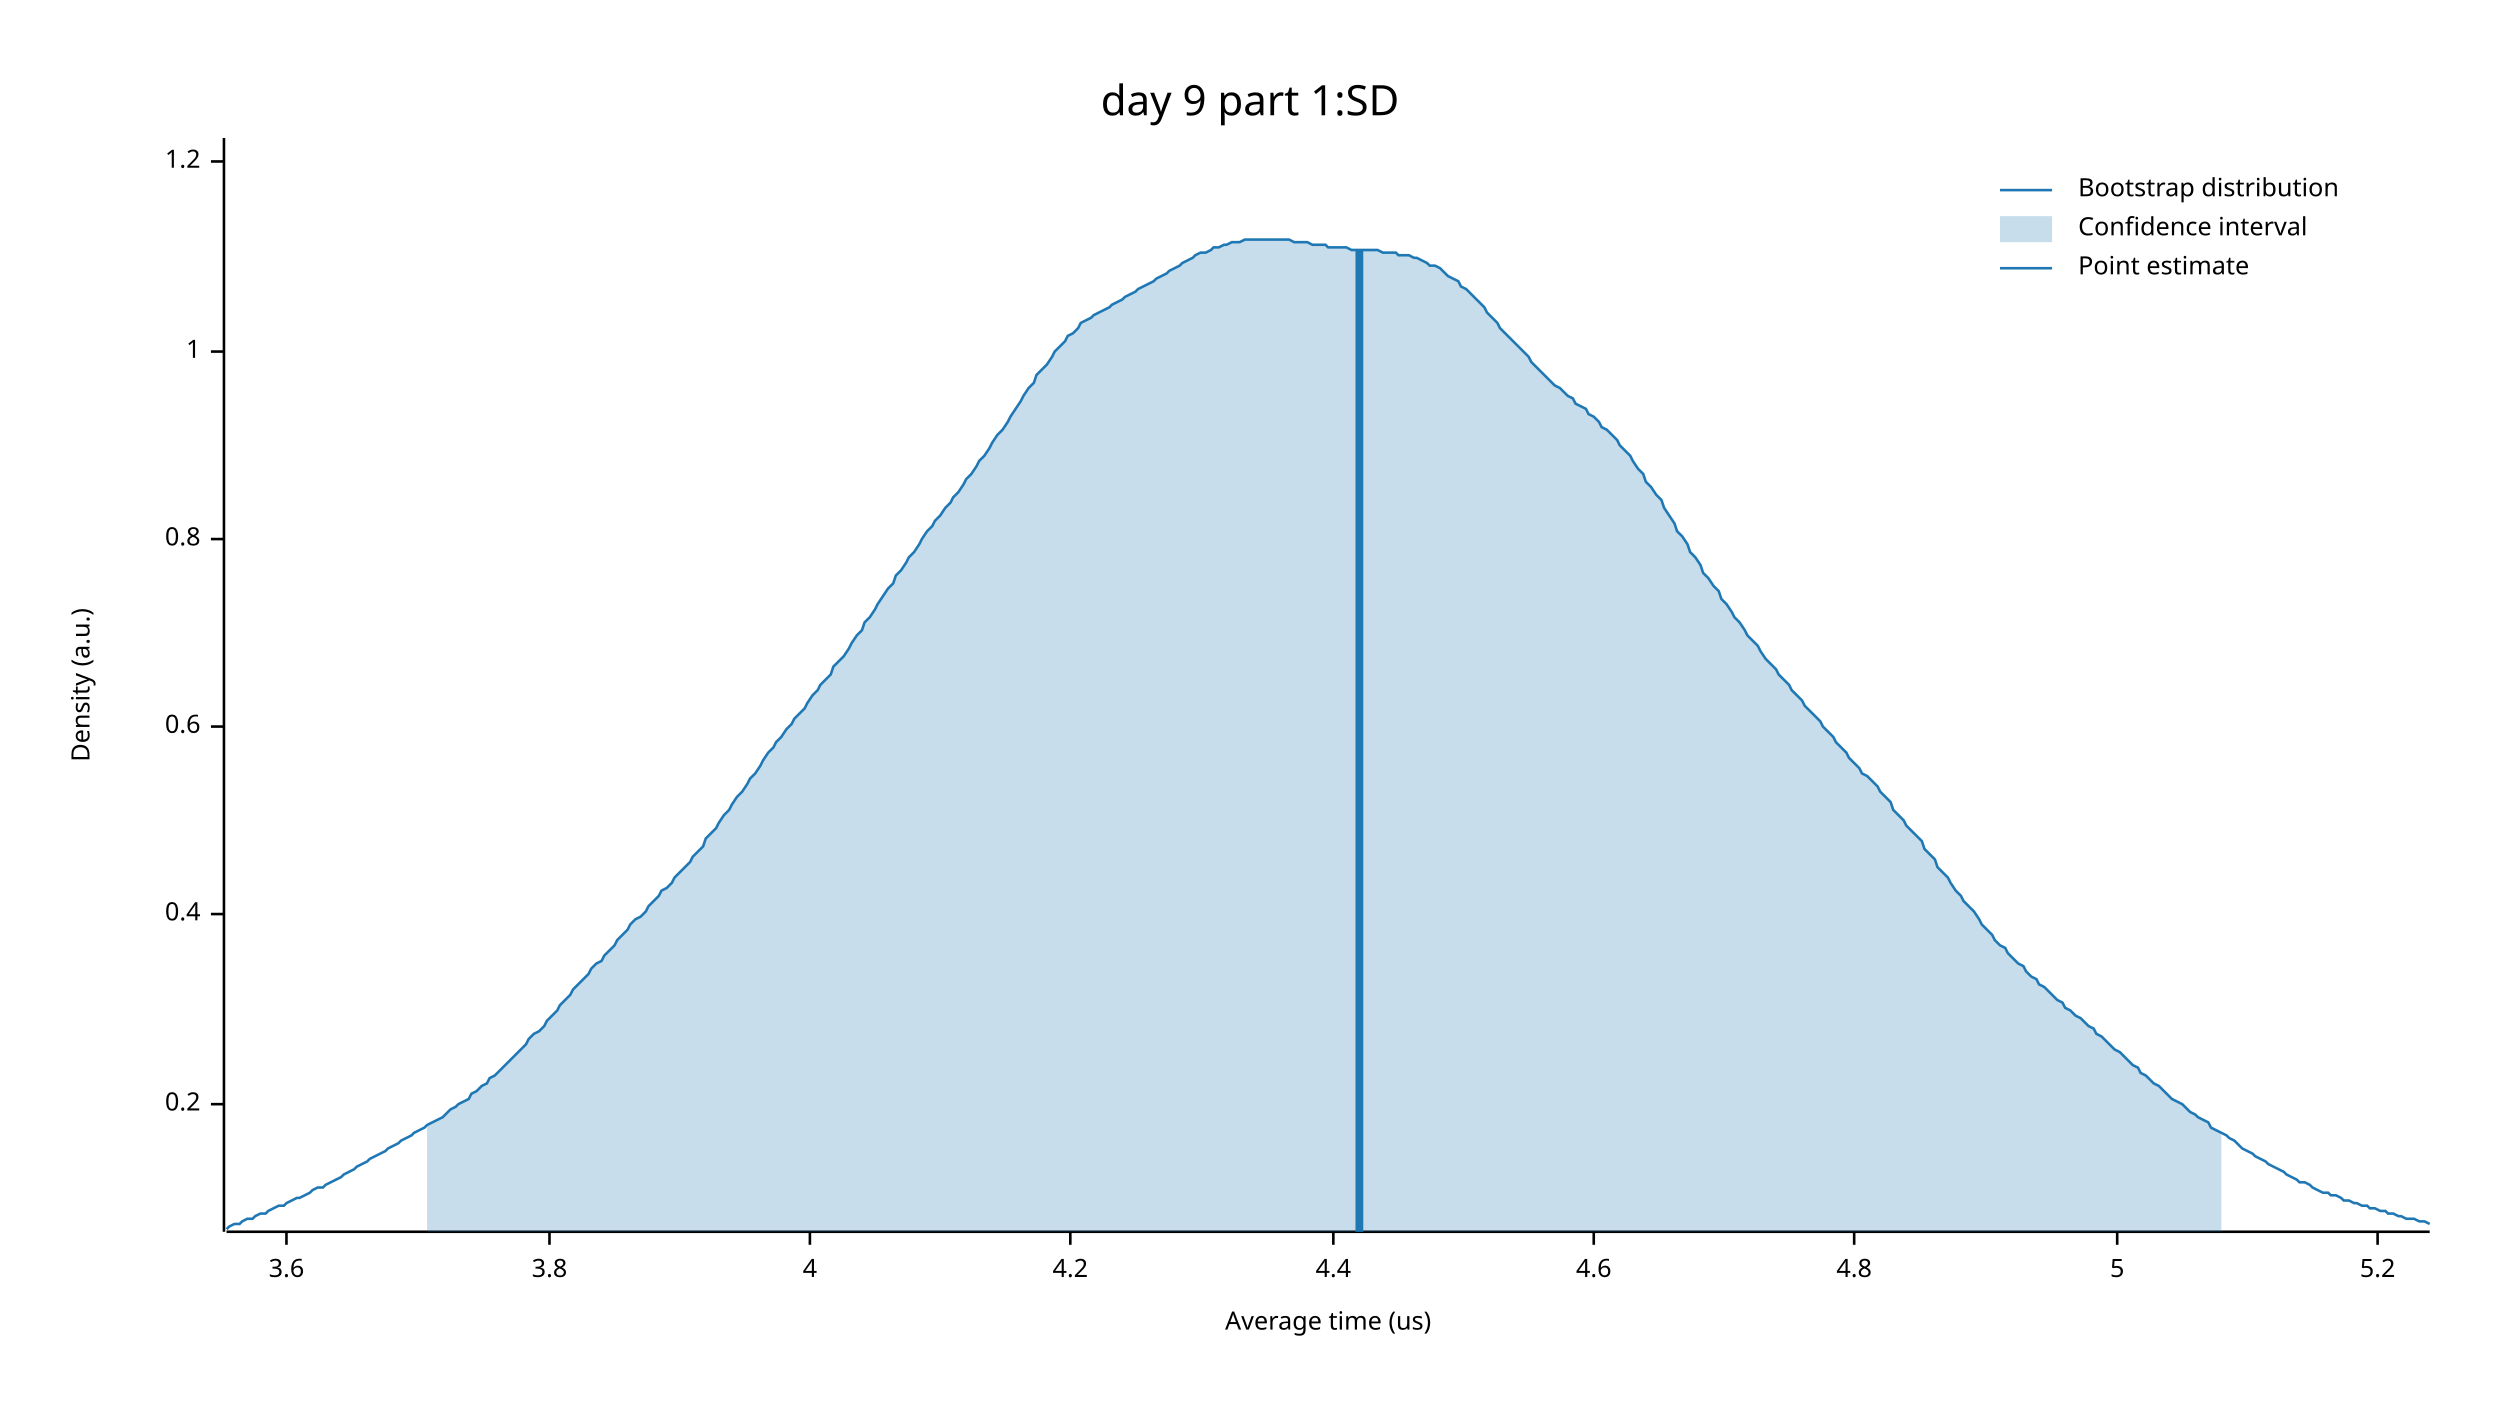
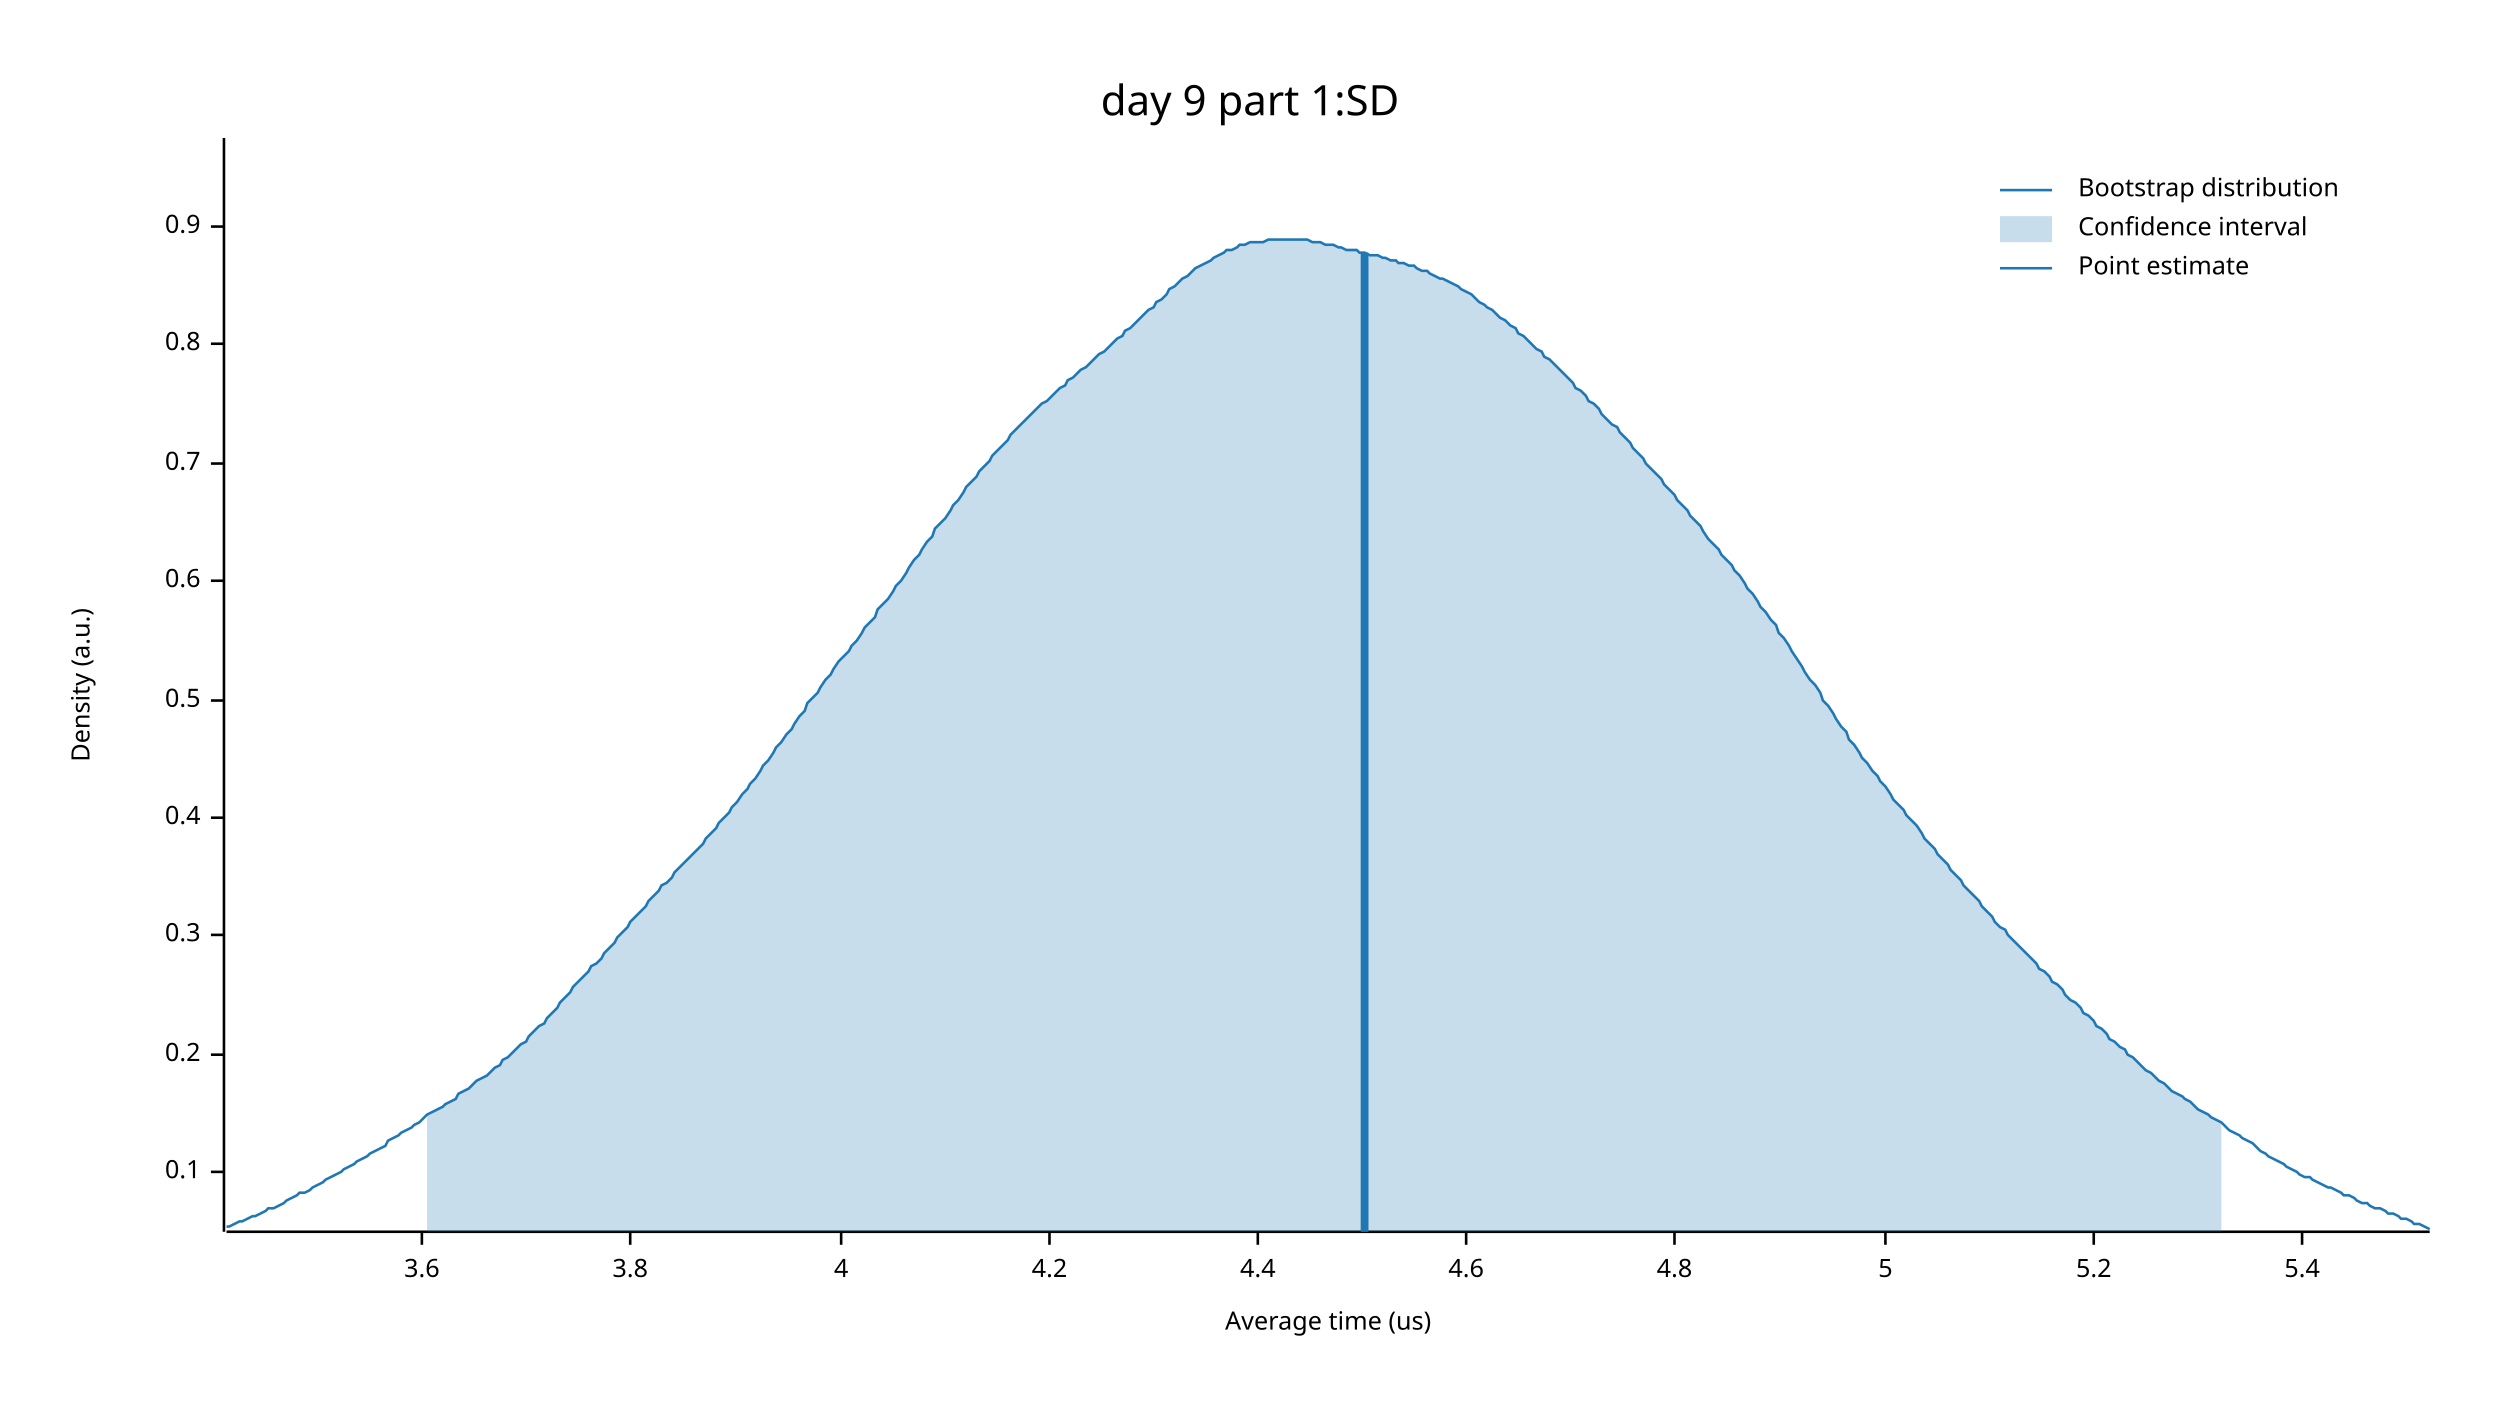
<svg xmlns="http://www.w3.org/2000/svg" width="960" height="540" viewBox="0 0 960 540">
  <text x="480" y="32" dy="0.76em" text-anchor="middle" font-family="sans-serif" font-size="16.129" opacity="1" fill="#000000">
day 9 part 1:SD
</text>
  <text x="27" y="263" dy="0.76em" text-anchor="middle" font-family="sans-serif" font-size="9.677" opacity="1" fill="#000000" transform="rotate(270, 27, 263)">
Density (a.u.)
</text>
  <text x="510" y="513" dy="-0.5ex" text-anchor="middle" font-family="sans-serif" font-size="9.677" opacity="1" fill="#000000">
Average time (us)
</text>
  <polyline fill="none" opacity="1" stroke="#000000" stroke-width="1" points="86,53 86,473 " />
-   <text x="77" y="424" dy="0.5ex" text-anchor="end" font-family="sans-serif" font-size="9.677" opacity="1" fill="#000000">
+   <text x="77" y="450" dy="0.5ex" text-anchor="end" font-family="sans-serif" font-size="9.677" opacity="1" fill="#000000">
+ 0.1
+ </text>
+   <polyline fill="none" opacity="1" stroke="#000000" stroke-width="1" points="81,450 86,450 " />
+   <text x="77" y="405" dy="0.5ex" text-anchor="end" font-family="sans-serif" font-size="9.677" opacity="1" fill="#000000">
0.2
</text>
-   <polyline fill="none" opacity="1" stroke="#000000" stroke-width="1" points="81,424 86,424 " />
-   <text x="77" y="351" dy="0.5ex" text-anchor="end" font-family="sans-serif" font-size="9.677" opacity="1" fill="#000000">
+   <polyline fill="none" opacity="1" stroke="#000000" stroke-width="1" points="81,405 86,405 " />
+   <text x="77" y="359" dy="0.5ex" text-anchor="end" font-family="sans-serif" font-size="9.677" opacity="1" fill="#000000">
+ 0.3
+ </text>
+   <polyline fill="none" opacity="1" stroke="#000000" stroke-width="1" points="81,359 86,359 " />
+   <text x="77" y="314" dy="0.5ex" text-anchor="end" font-family="sans-serif" font-size="9.677" opacity="1" fill="#000000">
0.4
</text>
-   <polyline fill="none" opacity="1" stroke="#000000" stroke-width="1" points="81,351 86,351 " />
-   <text x="77" y="279" dy="0.5ex" text-anchor="end" font-family="sans-serif" font-size="9.677" opacity="1" fill="#000000">
+   <polyline fill="none" opacity="1" stroke="#000000" stroke-width="1" points="81,314 86,314 " />
+   <text x="77" y="269" dy="0.5ex" text-anchor="end" font-family="sans-serif" font-size="9.677" opacity="1" fill="#000000">
+ 0.5
+ </text>
+   <polyline fill="none" opacity="1" stroke="#000000" stroke-width="1" points="81,269 86,269 " />
+   <text x="77" y="223" dy="0.5ex" text-anchor="end" font-family="sans-serif" font-size="9.677" opacity="1" fill="#000000">
0.6
</text>
-   <polyline fill="none" opacity="1" stroke="#000000" stroke-width="1" points="81,279 86,279 " />
-   <text x="77" y="207" dy="0.5ex" text-anchor="end" font-family="sans-serif" font-size="9.677" opacity="1" fill="#000000">
+   <polyline fill="none" opacity="1" stroke="#000000" stroke-width="1" points="81,223 86,223 " />
+   <text x="77" y="178" dy="0.5ex" text-anchor="end" font-family="sans-serif" font-size="9.677" opacity="1" fill="#000000">
+ 0.7
+ </text>
+   <polyline fill="none" opacity="1" stroke="#000000" stroke-width="1" points="81,178 86,178 " />
+   <text x="77" y="132" dy="0.5ex" text-anchor="end" font-family="sans-serif" font-size="9.677" opacity="1" fill="#000000">
0.8
</text>
-   <polyline fill="none" opacity="1" stroke="#000000" stroke-width="1" points="81,207 86,207 " />
-   <text x="77" y="135" dy="0.5ex" text-anchor="end" font-family="sans-serif" font-size="9.677" opacity="1" fill="#000000">
- 1
+   <polyline fill="none" opacity="1" stroke="#000000" stroke-width="1" points="81,132 86,132 " />
+   <text x="77" y="87" dy="0.5ex" text-anchor="end" font-family="sans-serif" font-size="9.677" opacity="1" fill="#000000">
+ 0.9
</text>
-   <polyline fill="none" opacity="1" stroke="#000000" stroke-width="1" points="81,135 86,135 " />
-   <text x="77" y="62" dy="0.5ex" text-anchor="end" font-family="sans-serif" font-size="9.677" opacity="1" fill="#000000">
- 1.2
- </text>
-   <polyline fill="none" opacity="1" stroke="#000000" stroke-width="1" points="81,62 86,62 " />
+   <polyline fill="none" opacity="1" stroke="#000000" stroke-width="1" points="81,87 86,87 " />
  <polyline fill="none" opacity="1" stroke="#000000" stroke-width="1" points="87,473 933,473 " />
-   <text x="110" y="483" dy="0.76em" text-anchor="middle" font-family="sans-serif" font-size="9.677" opacity="1" fill="#000000">
+   <text x="162" y="483" dy="0.76em" text-anchor="middle" font-family="sans-serif" font-size="9.677" opacity="1" fill="#000000">
3.6
</text>
-   <polyline fill="none" opacity="1" stroke="#000000" stroke-width="1" points="110,473 110,478 " />
-   <text x="211" y="483" dy="0.76em" text-anchor="middle" font-family="sans-serif" font-size="9.677" opacity="1" fill="#000000">
+   <polyline fill="none" opacity="1" stroke="#000000" stroke-width="1" points="162,473 162,478 " />
+   <text x="242" y="483" dy="0.76em" text-anchor="middle" font-family="sans-serif" font-size="9.677" opacity="1" fill="#000000">
3.8
</text>
-   <polyline fill="none" opacity="1" stroke="#000000" stroke-width="1" points="211,473 211,478 " />
-   <text x="311" y="483" dy="0.76em" text-anchor="middle" font-family="sans-serif" font-size="9.677" opacity="1" fill="#000000">
+   <polyline fill="none" opacity="1" stroke="#000000" stroke-width="1" points="242,473 242,478 " />
+   <text x="323" y="483" dy="0.76em" text-anchor="middle" font-family="sans-serif" font-size="9.677" opacity="1" fill="#000000">
4
</text>
-   <polyline fill="none" opacity="1" stroke="#000000" stroke-width="1" points="311,473 311,478 " />
-   <text x="411" y="483" dy="0.76em" text-anchor="middle" font-family="sans-serif" font-size="9.677" opacity="1" fill="#000000">
+   <polyline fill="none" opacity="1" stroke="#000000" stroke-width="1" points="323,473 323,478 " />
+   <text x="403" y="483" dy="0.76em" text-anchor="middle" font-family="sans-serif" font-size="9.677" opacity="1" fill="#000000">
4.2
</text>
-   <polyline fill="none" opacity="1" stroke="#000000" stroke-width="1" points="411,473 411,478 " />
-   <text x="512" y="483" dy="0.76em" text-anchor="middle" font-family="sans-serif" font-size="9.677" opacity="1" fill="#000000">
+   <polyline fill="none" opacity="1" stroke="#000000" stroke-width="1" points="403,473 403,478 " />
+   <text x="483" y="483" dy="0.76em" text-anchor="middle" font-family="sans-serif" font-size="9.677" opacity="1" fill="#000000">
4.4
</text>
-   <polyline fill="none" opacity="1" stroke="#000000" stroke-width="1" points="512,473 512,478 " />
-   <text x="612" y="483" dy="0.76em" text-anchor="middle" font-family="sans-serif" font-size="9.677" opacity="1" fill="#000000">
+   <polyline fill="none" opacity="1" stroke="#000000" stroke-width="1" points="483,473 483,478 " />
+   <text x="563" y="483" dy="0.76em" text-anchor="middle" font-family="sans-serif" font-size="9.677" opacity="1" fill="#000000">
4.6
</text>
-   <polyline fill="none" opacity="1" stroke="#000000" stroke-width="1" points="612,473 612,478 " />
-   <text x="712" y="483" dy="0.76em" text-anchor="middle" font-family="sans-serif" font-size="9.677" opacity="1" fill="#000000">
+   <polyline fill="none" opacity="1" stroke="#000000" stroke-width="1" points="563,473 563,478 " />
+   <text x="643" y="483" dy="0.76em" text-anchor="middle" font-family="sans-serif" font-size="9.677" opacity="1" fill="#000000">
4.8
</text>
-   <polyline fill="none" opacity="1" stroke="#000000" stroke-width="1" points="712,473 712,478 " />
-   <text x="813" y="483" dy="0.76em" text-anchor="middle" font-family="sans-serif" font-size="9.677" opacity="1" fill="#000000">
+   <polyline fill="none" opacity="1" stroke="#000000" stroke-width="1" points="643,473 643,478 " />
+   <text x="724" y="483" dy="0.76em" text-anchor="middle" font-family="sans-serif" font-size="9.677" opacity="1" fill="#000000">
5
</text>
-   <polyline fill="none" opacity="1" stroke="#000000" stroke-width="1" points="813,473 813,478 " />
-   <text x="913" y="483" dy="0.76em" text-anchor="middle" font-family="sans-serif" font-size="9.677" opacity="1" fill="#000000">
+   <polyline fill="none" opacity="1" stroke="#000000" stroke-width="1" points="724,473 724,478 " />
+   <text x="804" y="483" dy="0.76em" text-anchor="middle" font-family="sans-serif" font-size="9.677" opacity="1" fill="#000000">
5.2
</text>
-   <polyline fill="none" opacity="1" stroke="#000000" stroke-width="1" points="913,473 913,478 " />
-   <polyline fill="none" opacity="1" stroke="#1F78B4" stroke-width="1" points="87,472 88,471 90,470 92,470 93,469 95,468 97,468 98,467 100,466 102,466 103,465 105,464 107,463 109,463 110,462 112,461 114,460 115,460 117,459 119,458 120,457 122,456 124,456 125,455 127,454 129,453 131,452 132,451 134,450 136,449 137,448 139,447 141,446 142,445 144,444 146,443 148,442 149,441 151,440 153,439 154,438 156,437 158,436 159,435 161,434 163,433 164,432 166,431 168,430 170,429 171,428 173,426 175,425 176,424 178,423 180,422 181,420 183,419 185,417 187,416 188,414 190,413 192,411 193,410 195,408 197,406 198,405 200,403 202,401 203,399 205,397 207,396 209,394 210,392 212,390 214,388 215,386 217,384 219,382 220,380 222,378 224,376 226,374 227,372 229,370 231,369 232,367 234,365 236,363 237,361 239,359 241,357 242,355 244,353 246,352 248,350 249,348 251,346 253,344 254,342 256,341 258,339 259,337 261,335 263,333 265,331 266,329 268,327 270,325 271,322 273,320 275,318 276,316 278,313 280,311 281,309 283,306 285,304 287,301 288,299 290,297 292,294 293,292 295,289 297,287 298,285 300,283 302,280 304,278 305,276 307,274 309,272 310,270 312,267 314,265 315,263 317,261 319,259 320,256 322,254 324,252 326,249 327,247 329,244 331,242 332,239 334,237 336,234 337,232 339,229 341,226 343,224 344,221 346,219 348,216 349,214 351,212 353,209 354,207 356,204 358,202 359,200 361,198 363,195 365,193 366,191 368,189 370,186 371,184 373,182 375,179 376,177 378,175 380,172 381,170 383,167 385,165 387,162 388,160 390,157 392,154 393,152 395,149 397,147 398,144 400,142 402,140 404,137 405,135 407,133 409,131 410,129 412,128 414,126 415,124 417,123 419,122 420,121 422,120 424,119 426,118 427,117 429,116 431,115 432,114 434,113 436,112 437,111 439,110 441,109 443,108 444,107 446,106 448,105 449,104 451,103 453,102 454,101 456,100 458,99 459,98 461,97 463,97 465,96 466,95 468,95 470,94 471,94 473,93 475,93 476,93 478,92 480,92 482,92 483,92 485,92 487,92 488,92 490,92 492,92 493,92 495,92 497,93 498,93 500,93 502,93 504,94 505,94 507,94 509,94 510,95 512,95 514,95 515,95 517,95 519,96 521,96 522,96 524,96 526,96 527,96 529,96 531,97 532,97 534,97 536,97 537,98 539,98 541,98 543,99 544,99 546,100 548,101 549,102 551,102 553,103 554,104 556,106 558,107 560,108 561,110 563,111 565,113 566,114 568,116 570,118 571,120 573,122 575,124 576,126 578,128 580,130 582,132 583,133 585,135 587,137 588,139 590,141 592,143 593,144 595,146 597,148 599,149 600,150 602,152 604,153 605,155 607,156 609,157 610,159 612,160 614,162 615,164 617,165 619,167 621,169 622,171 624,173 626,175 627,177 629,180 631,182 632,185 634,187 636,190 638,192 639,195 641,198 643,201 644,204 646,206 648,209 649,212 651,214 653,217 654,220 656,222 658,225 660,227 661,230 663,232 665,235 666,237 668,239 670,242 671,244 673,246 675,248 676,250 678,253 680,255 682,257 683,259 685,261 687,263 688,265 690,267 692,269 693,271 695,273 697,275 699,277 700,279 702,281 704,283 705,285 707,287 709,289 710,291 712,293 714,295 715,297 717,298 719,300 721,302 722,304 724,306 726,308 727,311 729,313 731,315 732,317 734,319 736,321 738,323 739,326 741,328 743,330 744,333 746,335 748,337 749,339 751,342 753,344 754,346 756,348 758,350 760,353 761,355 763,357 765,359 766,361 768,363 770,364 771,366 773,368 775,370 777,371 778,373 780,375 782,376 783,378 785,379 787,381 788,382 790,384 792,385 793,387 795,388 797,390 799,391 800,392 802,394 804,395 805,397 807,398 809,400 810,401 812,403 814,404 816,406 817,407 819,409 821,410 822,412 824,413 826,415 827,416 829,417 831,419 832,420 834,422 836,423 838,424 839,425 841,427 843,428 844,429 846,430 848,431 849,433 851,434 853,435 855,436 856,437 858,438 860,440 861,441 863,442 865,443 866,444 868,445 870,446 871,447 873,448 875,449 877,450 878,451 880,452 882,453 883,454 885,454 887,455 888,456 890,457 892,458 894,458 895,459 897,459 899,460 900,461 902,461 904,462 905,462 907,463 909,463 910,464 912,464 914,465 916,465 917,466 919,466 921,467 922,467 924,468 926,468 927,468 929,469 931,469 933,470 " />
-   <polygon opacity="0.25" fill="#1F78B4" points="164,432 166,431 168,430 170,429 171,428 173,426 175,425 176,424 178,423 180,422 181,420 183,419 185,417 187,416 188,414 190,413 192,411 193,410 195,408 197,406 198,405 200,403 202,401 203,399 205,397 207,396 209,394 210,392 212,390 214,388 215,386 217,384 219,382 220,380 222,378 224,376 226,374 227,372 229,370 231,369 232,367 234,365 236,363 237,361 239,359 241,357 242,355 244,353 246,352 248,350 249,348 251,346 253,344 254,342 256,341 258,339 259,337 261,335 263,333 265,331 266,329 268,327 270,325 271,322 273,320 275,318 276,316 278,313 280,311 281,309 283,306 285,304 287,301 288,299 290,297 292,294 293,292 295,289 297,287 298,285 300,283 302,280 304,278 305,276 307,274 309,272 310,270 312,267 314,265 315,263 317,261 319,259 320,256 322,254 324,252 326,249 327,247 329,244 331,242 332,239 334,237 336,234 337,232 339,229 341,226 343,224 344,221 346,219 348,216 349,214 351,212 353,209 354,207 356,204 358,202 359,200 361,198 363,195 365,193 366,191 368,189 370,186 371,184 373,182 375,179 376,177 378,175 380,172 381,170 383,167 385,165 387,162 388,160 390,157 392,154 393,152 395,149 397,147 398,144 400,142 402,140 404,137 405,135 407,133 409,131 410,129 412,128 414,126 415,124 417,123 419,122 420,121 422,120 424,119 426,118 427,117 429,116 431,115 432,114 434,113 436,112 437,111 439,110 441,109 443,108 444,107 446,106 448,105 449,104 451,103 453,102 454,101 456,100 458,99 459,98 461,97 463,97 465,96 466,95 468,95 470,94 471,94 473,93 475,93 476,93 478,92 480,92 482,92 483,92 485,92 487,92 488,92 490,92 492,92 493,92 495,92 497,93 498,93 500,93 502,93 504,94 505,94 507,94 509,94 510,95 512,95 514,95 515,95 517,95 519,96 521,96 522,96 524,96 526,96 527,96 529,96 531,97 532,97 534,97 536,97 537,98 539,98 541,98 543,99 544,99 546,100 548,101 549,102 551,102 553,103 554,104 556,106 558,107 560,108 561,110 563,111 565,113 566,114 568,116 570,118 571,120 573,122 575,124 576,126 578,128 580,130 582,132 583,133 585,135 587,137 588,139 590,141 592,143 593,144 595,146 597,148 599,149 600,150 602,152 604,153 605,155 607,156 609,157 610,159 612,160 614,162 615,164 617,165 619,167 621,169 622,171 624,173 626,175 627,177 629,180 631,182 632,185 634,187 636,190 638,192 639,195 641,198 643,201 644,204 646,206 648,209 649,212 651,214 653,217 654,220 656,222 658,225 660,227 661,230 663,232 665,235 666,237 668,239 670,242 671,244 673,246 675,248 676,250 678,253 680,255 682,257 683,259 685,261 687,263 688,265 690,267 692,269 693,271 695,273 697,275 699,277 700,279 702,281 704,283 705,285 707,287 709,289 710,291 712,293 714,295 715,297 717,298 719,300 721,302 722,304 724,306 726,308 727,311 729,313 731,315 732,317 734,319 736,321 738,323 739,326 741,328 743,330 744,333 746,335 748,337 749,339 751,342 753,344 754,346 756,348 758,350 760,353 761,355 763,357 765,359 766,361 768,363 770,364 771,366 773,368 775,370 777,371 778,373 780,375 782,376 783,378 785,379 787,381 788,382 790,384 792,385 793,387 795,388 797,390 799,391 800,392 802,394 804,395 805,397 807,398 809,400 810,401 812,403 814,404 816,406 817,407 819,409 821,410 822,412 824,413 826,415 827,416 829,417 831,419 832,420 834,422 836,423 838,424 839,425 841,427 843,428 844,429 846,430 848,431 849,433 851,434 853,435 853,473 164,473 " />
-   <polyline fill="none" opacity="1" stroke="#1F78B4" stroke-width="3" points="522,473 522,96 " />
+   <polyline fill="none" opacity="1" stroke="#000000" stroke-width="1" points="804,473 804,478 " />
+   <text x="884" y="483" dy="0.76em" text-anchor="middle" font-family="sans-serif" font-size="9.677" opacity="1" fill="#000000">
+ 5.4
+ </text>
+   <polyline fill="none" opacity="1" stroke="#000000" stroke-width="1" points="884,473 884,478 " />
+   <polyline fill="none" opacity="1" stroke="#1F78B4" stroke-width="1" points="87,471 88,471 90,470 92,469 93,469 95,468 97,467 98,467 100,466 102,465 103,464 105,464 107,463 109,462 110,461 112,460 114,459 115,458 117,458 119,457 120,456 122,455 124,454 125,453 127,452 129,451 131,450 132,449 134,448 136,447 137,446 139,445 141,444 142,443 144,442 146,441 148,440 149,438 151,437 153,436 154,435 156,434 158,433 159,432 161,431 163,429 164,428 166,427 168,426 170,425 171,424 173,423 175,422 176,420 178,419 180,418 181,417 183,415 185,414 187,413 188,412 190,410 192,409 193,407 195,406 197,404 198,403 200,401 202,400 203,398 205,396 207,394 209,393 210,391 212,389 214,387 215,385 217,383 219,381 220,379 222,377 224,375 226,373 227,371 229,370 231,368 232,366 234,364 236,362 237,360 239,358 241,356 242,354 244,352 246,350 248,348 249,346 251,344 253,342 254,340 256,339 258,337 259,335 261,333 263,331 265,329 266,328 268,326 270,324 271,322 273,320 275,318 276,316 278,314 280,312 281,310 283,308 285,305 287,303 288,301 290,299 292,296 293,294 295,292 297,289 298,287 300,285 302,282 304,280 305,278 307,275 309,273 310,270 312,268 314,266 315,264 317,261 319,259 320,257 322,254 324,252 326,250 327,248 329,246 331,243 332,241 334,239 336,237 337,234 339,232 341,230 343,227 344,225 346,223 348,220 349,218 351,215 353,213 354,211 356,208 358,206 359,203 361,201 363,199 365,196 366,194 368,192 370,189 371,187 373,185 375,183 376,181 378,179 380,177 381,175 383,173 385,171 387,169 388,167 390,165 392,163 393,162 395,160 397,158 398,157 400,155 402,154 404,152 405,151 407,149 409,148 410,146 412,145 414,143 415,142 417,141 419,139 420,138 422,136 424,135 426,133 427,132 429,130 431,129 432,127 434,126 436,124 437,123 439,121 441,119 443,118 444,116 446,115 448,113 449,111 451,110 453,108 454,107 456,106 458,104 459,103 461,102 463,101 465,100 466,99 468,98 470,97 471,96 473,96 475,95 476,94 478,94 480,93 482,93 483,93 485,93 487,92 488,92 490,92 492,92 493,92 495,92 497,92 498,92 500,92 502,92 504,93 505,93 507,93 509,94 510,94 512,94 514,95 515,95 517,96 519,96 521,96 522,97 524,97 526,98 527,98 529,98 531,99 532,99 534,100 536,100 537,101 539,101 541,102 543,102 544,103 546,104 548,104 549,105 551,106 553,107 554,107 556,108 558,109 560,110 561,111 563,112 565,113 566,114 568,116 570,117 571,118 573,119 575,121 576,122 578,123 580,125 582,126 583,128 585,129 587,131 588,132 590,134 592,135 593,137 595,138 597,140 599,142 600,143 602,145 604,147 605,149 607,150 609,152 610,154 612,155 614,157 615,159 617,161 619,163 621,164 622,166 624,168 626,170 627,172 629,174 631,176 632,178 634,180 636,182 638,184 639,186 641,188 643,190 644,192 646,194 648,196 649,198 651,200 653,202 654,204 656,207 658,209 660,211 661,213 663,215 665,217 666,219 668,221 670,224 671,226 673,228 675,231 676,233 678,235 680,238 682,240 683,243 685,245 687,248 688,250 690,253 692,256 693,258 695,261 697,263 699,266 700,269 702,271 704,274 705,276 707,279 709,281 710,284 712,286 714,289 715,291 717,293 719,296 721,298 722,300 724,302 726,305 727,307 729,309 731,311 732,313 734,315 736,317 738,320 739,322 741,324 743,326 744,328 746,330 748,332 749,334 751,336 753,338 754,340 756,342 758,344 760,346 761,348 763,350 765,352 766,354 768,356 770,357 771,359 773,361 775,363 777,365 778,366 780,368 782,370 783,372 785,373 787,375 788,377 790,378 792,380 793,382 795,384 797,385 799,387 800,389 802,390 804,392 805,394 807,395 809,397 810,399 812,400 814,402 816,403 817,405 819,406 821,408 822,409 824,411 826,412 827,413 829,415 831,416 832,417 834,419 836,420 838,421 839,422 841,423 843,425 844,426 846,427 848,428 849,429 851,430 853,431 855,433 856,434 858,435 860,436 861,437 863,438 865,439 866,440 868,442 870,443 871,444 873,445 875,446 877,447 878,448 880,449 882,450 883,451 885,452 887,452 888,453 890,454 892,455 894,456 895,456 897,457 899,458 900,459 902,459 904,460 905,461 907,462 909,462 910,463 912,464 914,464 916,465 917,466 919,466 921,467 922,468 924,468 926,469 927,470 929,470 931,471 933,472 " />
+   <polygon opacity="0.25" fill="#1F78B4" points="164,428 166,427 168,426 170,425 171,424 173,423 175,422 176,420 178,419 180,418 181,417 183,415 185,414 187,413 188,412 190,410 192,409 193,407 195,406 197,404 198,403 200,401 202,400 203,398 205,396 207,394 209,393 210,391 212,389 214,387 215,385 217,383 219,381 220,379 222,377 224,375 226,373 227,371 229,370 231,368 232,366 234,364 236,362 237,360 239,358 241,356 242,354 244,352 246,350 248,348 249,346 251,344 253,342 254,340 256,339 258,337 259,335 261,333 263,331 265,329 266,328 268,326 270,324 271,322 273,320 275,318 276,316 278,314 280,312 281,310 283,308 285,305 287,303 288,301 290,299 292,296 293,294 295,292 297,289 298,287 300,285 302,282 304,280 305,278 307,275 309,273 310,270 312,268 314,266 315,264 317,261 319,259 320,257 322,254 324,252 326,250 327,248 329,246 331,243 332,241 334,239 336,237 337,234 339,232 341,230 343,227 344,225 346,223 348,220 349,218 351,215 353,213 354,211 356,208 358,206 359,203 361,201 363,199 365,196 366,194 368,192 370,189 371,187 373,185 375,183 376,181 378,179 380,177 381,175 383,173 385,171 387,169 388,167 390,165 392,163 393,162 395,160 397,158 398,157 400,155 402,154 404,152 405,151 407,149 409,148 410,146 412,145 414,143 415,142 417,141 419,139 420,138 422,136 424,135 426,133 427,132 429,130 431,129 432,127 434,126 436,124 437,123 439,121 441,119 443,118 444,116 446,115 448,113 449,111 451,110 453,108 454,107 456,106 458,104 459,103 461,102 463,101 465,100 466,99 468,98 470,97 471,96 473,96 475,95 476,94 478,94 480,93 482,93 483,93 485,93 487,92 488,92 490,92 492,92 493,92 495,92 497,92 498,92 500,92 502,92 504,93 505,93 507,93 509,94 510,94 512,94 514,95 515,95 517,96 519,96 521,96 522,97 524,97 526,98 527,98 529,98 531,99 532,99 534,100 536,100 537,101 539,101 541,102 543,102 544,103 546,104 548,104 549,105 551,106 553,107 554,107 556,108 558,109 560,110 561,111 563,112 565,113 566,114 568,116 570,117 571,118 573,119 575,121 576,122 578,123 580,125 582,126 583,128 585,129 587,131 588,132 590,134 592,135 593,137 595,138 597,140 599,142 600,143 602,145 604,147 605,149 607,150 609,152 610,154 612,155 614,157 615,159 617,161 619,163 621,164 622,166 624,168 626,170 627,172 629,174 631,176 632,178 634,180 636,182 638,184 639,186 641,188 643,190 644,192 646,194 648,196 649,198 651,200 653,202 654,204 656,207 658,209 660,211 661,213 663,215 665,217 666,219 668,221 670,224 671,226 673,228 675,231 676,233 678,235 680,238 682,240 683,243 685,245 687,248 688,250 690,253 692,256 693,258 695,261 697,263 699,266 700,269 702,271 704,274 705,276 707,279 709,281 710,284 712,286 714,289 715,291 717,293 719,296 721,298 722,300 724,302 726,305 727,307 729,309 731,311 732,313 734,315 736,317 738,320 739,322 741,324 743,326 744,328 746,330 748,332 749,334 751,336 753,338 754,340 756,342 758,344 760,346 761,348 763,350 765,352 766,354 768,356 770,357 771,359 773,361 775,363 777,365 778,366 780,368 782,370 783,372 785,373 787,375 788,377 790,378 792,380 793,382 795,384 797,385 799,387 800,389 802,390 804,392 805,394 807,395 809,397 810,399 812,400 814,402 816,403 817,405 819,406 821,408 822,409 824,411 826,412 827,413 829,415 831,416 832,417 834,419 836,420 838,421 839,422 841,423 843,425 844,426 846,427 848,428 849,429 851,430 853,431 853,473 164,473 " />
+   <polyline fill="none" opacity="1" stroke="#1F78B4" stroke-width="3" points="524,473 524,97 " />
  <text x="798" y="68" dy="0.76em" text-anchor="start" font-family="sans-serif" font-size="9.677" opacity="1" fill="#000000">
Bootstrap distribution
</text>
  <text x="798" y="83" dy="0.76em" text-anchor="start" font-family="sans-serif" font-size="9.677" opacity="1" fill="#000000">
Confidence interval
</text>
  <text x="798" y="98" dy="0.76em" text-anchor="start" font-family="sans-serif" font-size="9.677" opacity="1" fill="#000000">
Point estimate
</text>
  <polyline fill="none" opacity="1" stroke="#1F78B4" stroke-width="1" points="768,73 788,73 " />
  <rect x="768" y="83" width="20" height="10" opacity="0.25" fill="#1F78B4" stroke="none" />
  <polyline fill="none" opacity="1" stroke="#1F78B4" stroke-width="1" points="768,103 788,103 " />
</svg>
